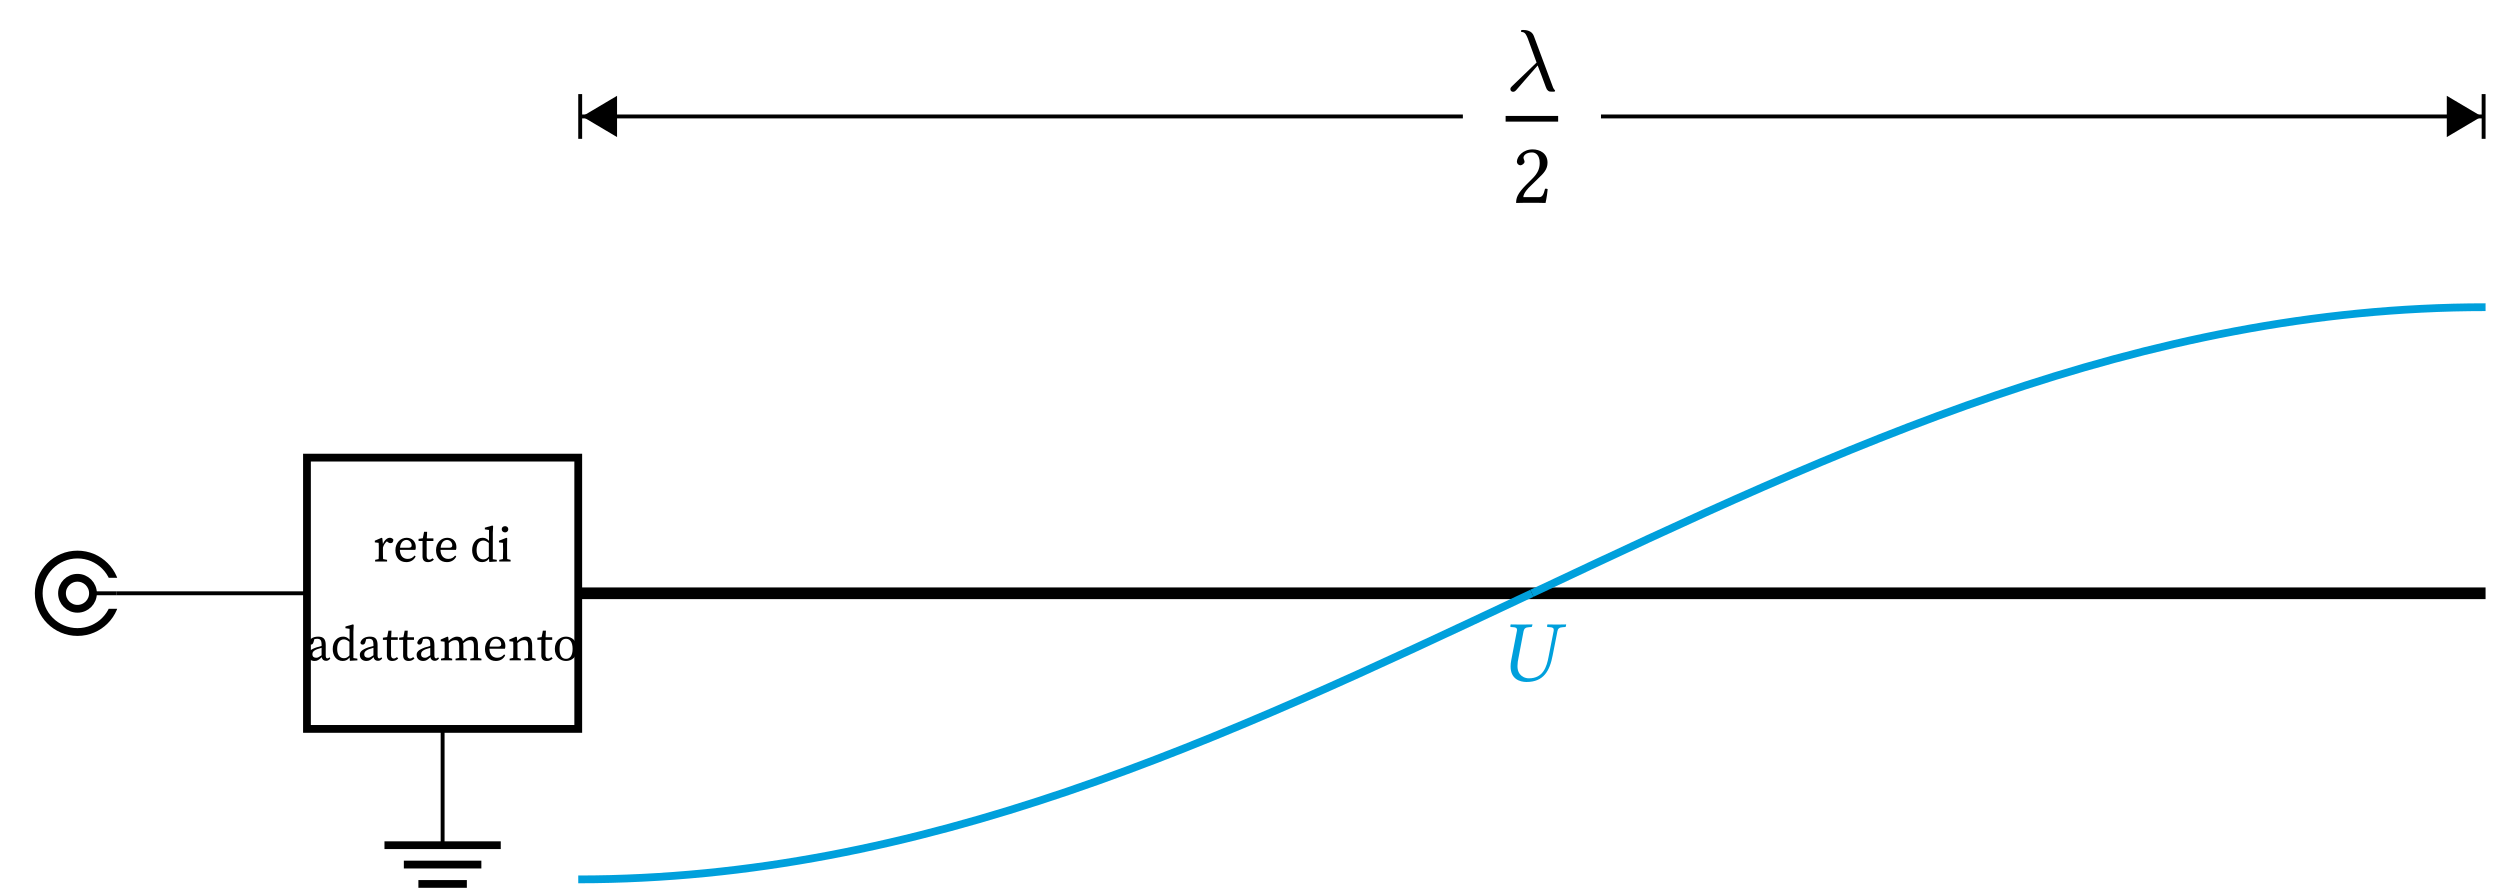
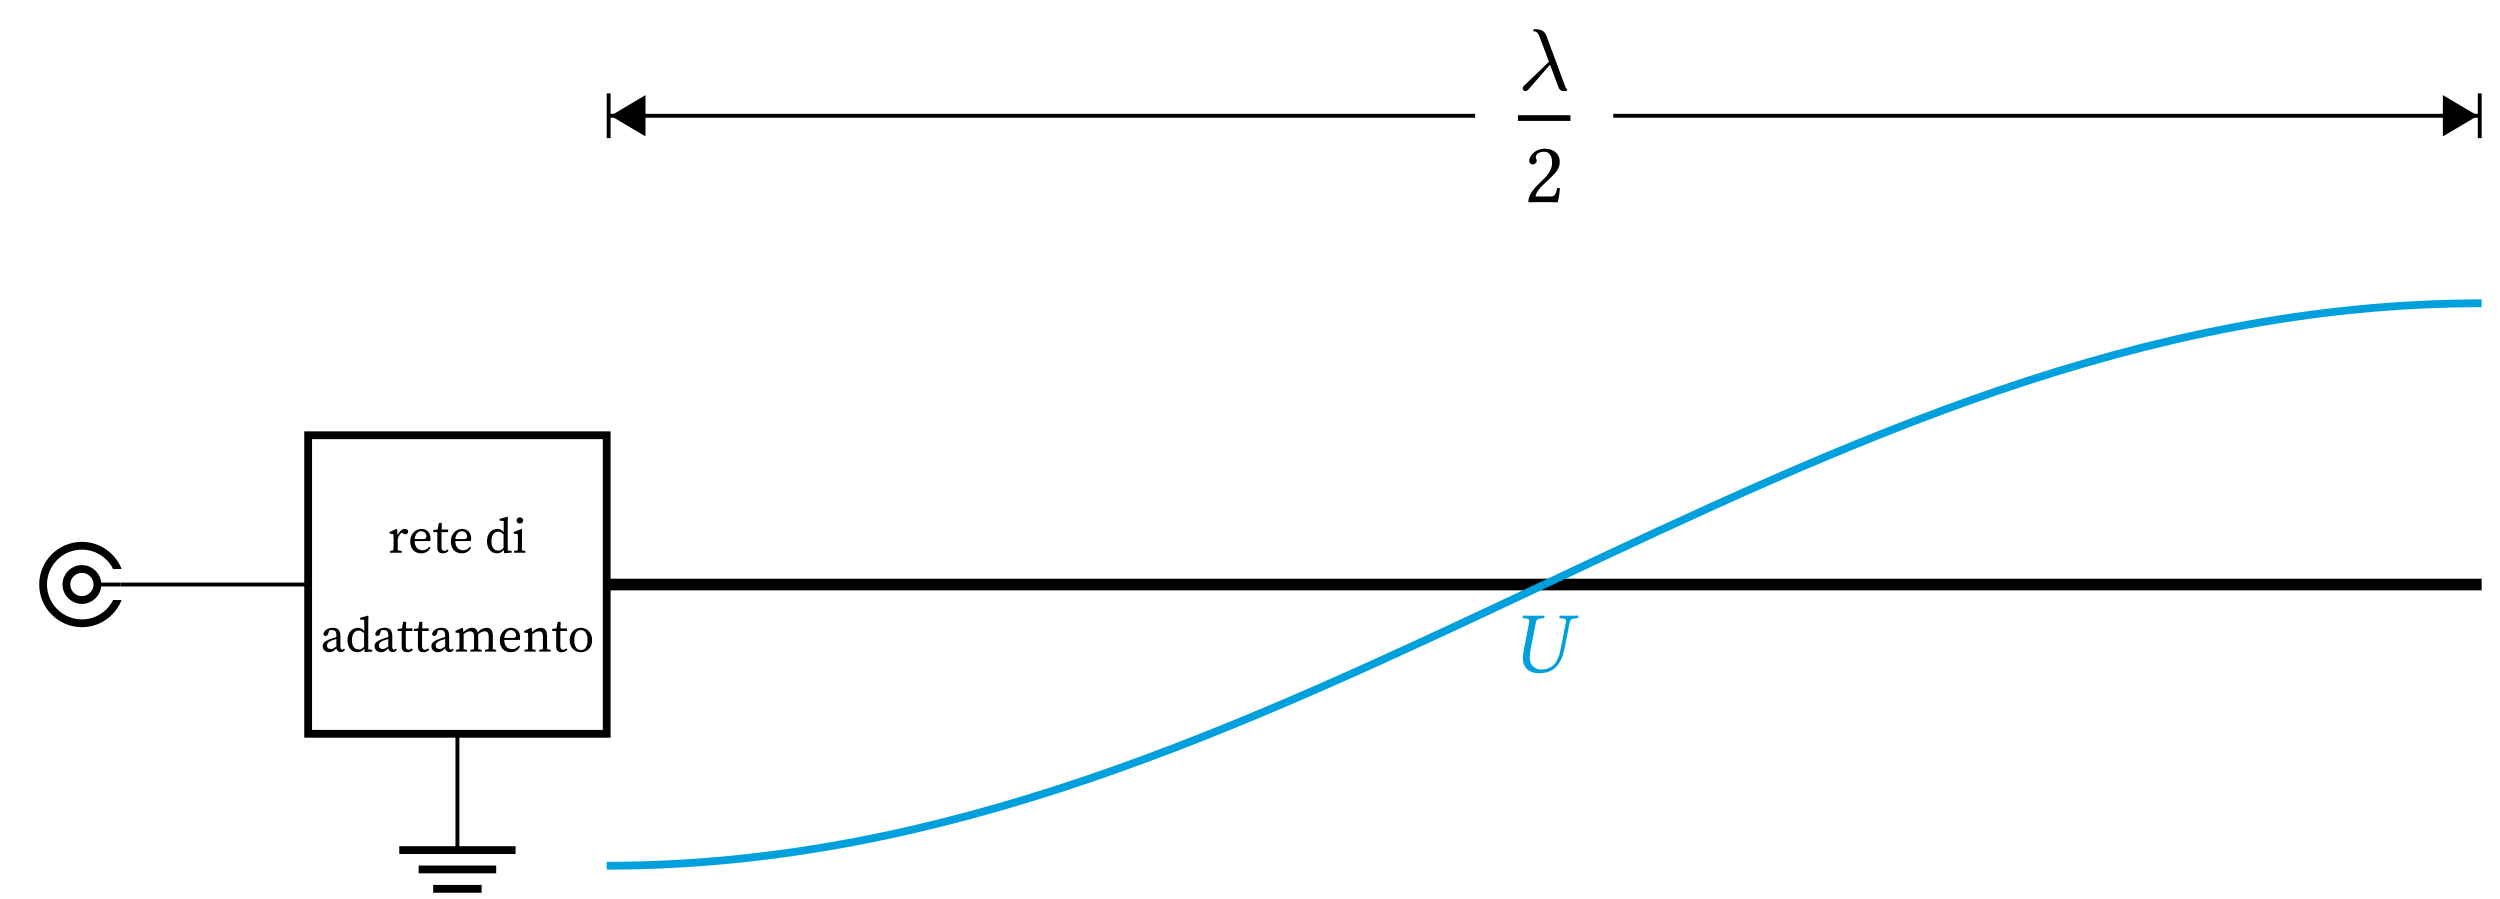
- <svg xmlns="http://www.w3.org/2000/svg" xmlns:xlink="http://www.w3.org/1999/xlink" width="255.117" height="90.838" viewBox="0 0 255.117 90.838">
+ <svg xmlns="http://www.w3.org/2000/svg" xmlns:xlink="http://www.w3.org/1999/xlink" width="254.165" height="91.379" viewBox="0 0 254.165 91.379">
  <defs>
    <g>
      <g id="glyph-0-0">
-         <path d="M 0.203 0 L 1.422 0 L 1.422 -0.172 L 1.016 -0.25 C 1 -0.5 1 -0.828 1 -1.047 L 1 -1.422 C 1.078 -1.703 1.219 -1.906 1.406 -2.062 L 1.469 -2 C 1.562 -1.922 1.656 -1.875 1.781 -1.875 C 1.969 -1.875 2.062 -2 2.062 -2.234 C 2 -2.344 1.859 -2.422 1.703 -2.422 C 1.438 -2.422 1.156 -2.188 1 -1.781 L 0.938 -2.375 L 0.859 -2.422 L 0.172 -2.125 L 0.172 -1.953 L 0.562 -1.906 C 0.578 -1.703 0.578 -1.562 0.578 -1.281 L 0.578 -1.047 C 0.578 -0.812 0.578 -0.484 0.562 -0.25 L 0.203 -0.172 Z M 0.203 0 " />
+         <path d="M 0.203 0 L 1.406 0 L 1.406 -0.172 L 1 -0.25 C 1 -0.5 1 -0.828 1 -1.047 L 1 -1.406 C 1.078 -1.688 1.203 -1.906 1.406 -2.047 L 1.469 -2 C 1.562 -1.922 1.656 -1.875 1.766 -1.875 C 1.969 -1.875 2.062 -2 2.062 -2.234 C 2 -2.344 1.859 -2.422 1.703 -2.422 C 1.438 -2.422 1.156 -2.172 0.984 -1.781 L 0.938 -2.375 L 0.859 -2.422 L 0.172 -2.109 L 0.172 -1.938 L 0.562 -1.891 C 0.562 -1.703 0.578 -1.547 0.578 -1.281 L 0.578 -1.047 C 0.578 -0.812 0.562 -0.484 0.562 -0.25 L 0.203 -0.172 Z M 0.203 0 " />
      </g>
      <g id="glyph-0-1">
-         <path d="M 1.344 -2.203 C 1.641 -2.203 1.875 -1.938 1.875 -1.656 C 1.875 -1.516 1.828 -1.406 1.578 -1.406 L 0.688 -1.406 C 0.734 -1.984 1.062 -2.203 1.344 -2.203 Z M 1.359 -2.422 C 0.75 -2.422 0.219 -1.922 0.219 -1.156 C 0.219 -0.391 0.656 0.062 1.328 0.062 C 1.781 0.062 2.109 -0.156 2.281 -0.516 L 2.172 -0.609 C 1.984 -0.391 1.797 -0.266 1.469 -0.266 C 1 -0.266 0.688 -0.578 0.672 -1.188 L 2.25 -1.188 C 2.281 -1.25 2.297 -1.359 2.297 -1.469 C 2.297 -2.078 1.891 -2.422 1.359 -2.422 Z M 1.359 -2.422 " />
+         <path d="M 1.328 -2.188 C 1.641 -2.188 1.875 -1.938 1.875 -1.656 C 1.875 -1.516 1.812 -1.391 1.578 -1.391 L 0.672 -1.391 C 0.734 -1.969 1.062 -2.188 1.328 -2.188 Z M 1.359 -2.422 C 0.75 -2.422 0.219 -1.906 0.219 -1.156 C 0.219 -0.391 0.656 0.062 1.328 0.062 C 1.781 0.062 2.094 -0.156 2.281 -0.516 L 2.156 -0.609 C 1.984 -0.391 1.781 -0.25 1.469 -0.25 C 1 -0.25 0.672 -0.578 0.672 -1.188 L 2.25 -1.188 C 2.266 -1.25 2.281 -1.359 2.281 -1.469 C 2.281 -2.062 1.875 -2.422 1.359 -2.422 Z M 1.359 -2.422 " />
      </g>
      <g id="glyph-0-2">
-         <path d="M 0.875 -0.562 L 0.875 -2.094 L 1.562 -2.094 L 1.562 -2.359 L 0.891 -2.359 L 0.922 -3.031 L 0.609 -3.031 L 0.484 -2.375 L 0.047 -2.312 L 0.047 -2.094 L 0.453 -2.094 L 0.453 -0.922 C 0.453 -0.734 0.453 -0.625 0.453 -0.5 C 0.453 -0.109 0.672 0.062 1.016 0.062 C 1.266 0.062 1.469 -0.031 1.609 -0.203 L 1.484 -0.328 C 1.359 -0.234 1.266 -0.188 1.156 -0.188 C 0.984 -0.188 0.875 -0.297 0.875 -0.562 Z M 0.875 -0.562 " />
+         <path d="M 0.875 -0.562 L 0.875 -2.094 L 1.547 -2.094 L 1.547 -2.359 L 0.891 -2.359 L 0.906 -3.031 L 0.609 -3.031 L 0.484 -2.359 L 0.047 -2.312 L 0.047 -2.094 L 0.453 -2.094 L 0.453 -0.922 C 0.453 -0.734 0.453 -0.625 0.453 -0.5 C 0.453 -0.109 0.672 0.062 1.016 0.062 C 1.266 0.062 1.469 -0.031 1.594 -0.203 L 1.484 -0.328 C 1.359 -0.234 1.266 -0.188 1.156 -0.188 C 0.984 -0.188 0.875 -0.297 0.875 -0.562 Z M 0.875 -0.562 " />
      </g>
      <g id="glyph-0-3">
-         <path d="M 0.672 -1.172 C 0.672 -1.844 0.984 -2.141 1.359 -2.141 C 1.516 -2.141 1.688 -2.078 1.922 -1.891 L 1.922 -0.5 C 1.734 -0.297 1.578 -0.219 1.359 -0.219 C 0.969 -0.219 0.672 -0.516 0.672 -1.172 Z M 2.734 0 L 2.734 -0.172 L 2.328 -0.234 L 2.328 -2.922 L 2.359 -3.625 L 2.281 -3.672 L 1.516 -3.453 L 1.516 -3.281 L 1.938 -3.219 L 1.938 -2.109 C 1.734 -2.344 1.516 -2.422 1.281 -2.422 C 0.672 -2.422 0.219 -1.922 0.219 -1.156 C 0.219 -0.438 0.625 0.062 1.234 0.062 C 1.547 0.062 1.766 -0.062 1.938 -0.297 L 1.969 0.047 Z M 2.734 0 " />
+         <path d="M 0.672 -1.156 C 0.672 -1.844 0.984 -2.141 1.359 -2.141 C 1.516 -2.141 1.688 -2.078 1.906 -1.875 L 1.906 -0.5 C 1.734 -0.297 1.578 -0.219 1.359 -0.219 C 0.953 -0.219 0.672 -0.516 0.672 -1.156 Z M 2.734 0 L 2.734 -0.172 L 2.328 -0.234 L 2.328 -2.922 L 2.344 -3.625 L 2.281 -3.656 L 1.5 -3.438 L 1.5 -3.266 L 1.922 -3.219 L 1.922 -2.094 C 1.719 -2.328 1.516 -2.422 1.281 -2.422 C 0.672 -2.422 0.219 -1.906 0.219 -1.156 C 0.219 -0.438 0.625 0.062 1.234 0.062 C 1.547 0.062 1.75 -0.062 1.922 -0.297 L 1.969 0.047 Z M 2.734 0 " />
      </g>
      <g id="glyph-0-4">
-         <path d="M 0.766 -2.969 C 0.938 -2.969 1.094 -3.109 1.094 -3.297 C 1.094 -3.484 0.938 -3.609 0.766 -3.609 C 0.578 -3.609 0.422 -3.484 0.422 -3.297 C 0.422 -3.109 0.578 -2.969 0.766 -2.969 Z M 1.328 -0.172 L 0.984 -0.25 C 0.969 -0.5 0.969 -0.828 0.969 -1.047 L 0.969 -1.703 L 0.984 -2.375 L 0.906 -2.422 L 0.141 -2.125 L 0.141 -1.953 L 0.547 -1.906 C 0.547 -1.703 0.562 -1.547 0.562 -1.281 L 0.562 -1.047 C 0.562 -0.828 0.547 -0.5 0.547 -0.25 L 0.172 -0.172 L 0.172 0 L 1.328 0 Z M 1.328 -0.172 " />
+         <path d="M 0.766 -2.969 C 0.938 -2.969 1.094 -3.094 1.094 -3.281 C 1.094 -3.469 0.938 -3.594 0.766 -3.594 C 0.562 -3.594 0.422 -3.469 0.422 -3.281 C 0.422 -3.094 0.562 -2.969 0.766 -2.969 Z M 1.328 -0.172 L 0.969 -0.25 C 0.969 -0.5 0.969 -0.828 0.969 -1.047 L 0.969 -1.688 L 0.984 -2.375 L 0.906 -2.422 L 0.141 -2.109 L 0.141 -1.938 L 0.547 -1.891 C 0.547 -1.703 0.562 -1.547 0.562 -1.266 L 0.562 -1.047 C 0.562 -0.828 0.547 -0.5 0.547 -0.25 L 0.172 -0.172 L 0.172 0 L 1.328 0 Z M 1.328 -0.172 " />
      </g>
      <g id="glyph-0-5">
-         <path d="M 2.062 0.047 C 2.234 0.047 2.375 -0.016 2.5 -0.203 L 2.406 -0.312 C 2.344 -0.25 2.297 -0.203 2.203 -0.203 C 2.094 -0.203 2.031 -0.281 2.031 -0.5 L 2.031 -1.562 C 2.031 -2.188 1.781 -2.422 1.25 -2.422 C 0.75 -2.422 0.375 -2.188 0.281 -1.812 C 0.297 -1.672 0.375 -1.609 0.516 -1.609 C 0.656 -1.609 0.734 -1.688 0.781 -1.844 L 0.875 -2.172 C 0.984 -2.188 1.062 -2.203 1.141 -2.203 C 1.469 -2.203 1.609 -2.078 1.609 -1.594 L 1.609 -1.469 C 1.406 -1.422 1.203 -1.359 1.047 -1.312 C 0.375 -1.062 0.219 -0.844 0.219 -0.562 C 0.219 -0.141 0.531 0.062 0.891 0.062 C 1.188 0.062 1.344 -0.062 1.625 -0.328 C 1.656 -0.094 1.828 0.047 2.062 0.047 Z M 0.672 -0.625 C 0.672 -0.781 0.719 -0.969 1.156 -1.141 C 1.25 -1.172 1.438 -1.234 1.609 -1.281 L 1.609 -0.516 C 1.328 -0.328 1.234 -0.266 1.062 -0.266 C 0.828 -0.266 0.672 -0.375 0.672 -0.625 Z M 0.672 -0.625 " />
+         <path d="M 2.062 0.047 C 2.234 0.047 2.375 -0.016 2.484 -0.203 L 2.391 -0.312 C 2.344 -0.25 2.281 -0.203 2.203 -0.203 C 2.094 -0.203 2.016 -0.281 2.016 -0.5 L 2.016 -1.562 C 2.016 -2.172 1.766 -2.422 1.25 -2.422 C 0.75 -2.422 0.375 -2.172 0.281 -1.797 C 0.297 -1.672 0.375 -1.594 0.516 -1.594 C 0.656 -1.594 0.734 -1.688 0.781 -1.844 L 0.875 -2.156 C 0.969 -2.188 1.062 -2.188 1.141 -2.188 C 1.469 -2.188 1.609 -2.078 1.609 -1.594 L 1.609 -1.469 C 1.406 -1.422 1.203 -1.359 1.047 -1.297 C 0.375 -1.062 0.219 -0.844 0.219 -0.562 C 0.219 -0.141 0.531 0.062 0.891 0.062 C 1.172 0.062 1.344 -0.062 1.609 -0.328 C 1.656 -0.094 1.828 0.047 2.062 0.047 Z M 0.656 -0.625 C 0.656 -0.781 0.719 -0.969 1.156 -1.141 C 1.25 -1.172 1.438 -1.234 1.609 -1.281 L 1.609 -0.516 C 1.328 -0.328 1.234 -0.266 1.062 -0.266 C 0.828 -0.266 0.656 -0.359 0.656 -0.625 Z M 0.656 -0.625 " />
      </g>
      <g id="glyph-0-6">
-         <path d="M 3.344 -2.422 C 3.016 -2.422 2.688 -2.266 2.438 -1.953 C 2.359 -2.281 2.156 -2.422 1.844 -2.422 C 1.547 -2.422 1.219 -2.234 0.984 -1.984 L 0.938 -2.375 L 0.859 -2.422 L 0.172 -2.125 L 0.172 -1.953 L 0.562 -1.906 C 0.578 -1.703 0.578 -1.562 0.578 -1.281 L 0.578 -1.047 C 0.578 -0.812 0.578 -0.5 0.562 -0.25 L 0.203 -0.172 L 0.203 0 L 1.344 0 L 1.344 -0.172 L 1.016 -0.25 C 1 -0.5 1 -0.828 1 -1.047 L 1 -1.766 C 1.234 -1.984 1.438 -2.062 1.656 -2.062 C 1.953 -2.062 2.062 -1.922 2.062 -1.469 L 2.062 -1.047 C 2.062 -0.812 2.062 -0.484 2.062 -0.25 L 1.688 -0.172 L 1.688 0 L 2.844 0 L 2.844 -0.172 L 2.5 -0.25 C 2.484 -0.5 2.484 -0.812 2.484 -1.047 L 2.484 -1.5 C 2.484 -1.594 2.484 -1.672 2.469 -1.75 C 2.734 -1.984 2.938 -2.062 3.141 -2.062 C 3.422 -2.062 3.562 -1.938 3.562 -1.469 L 3.562 -1.047 C 3.562 -0.812 3.547 -0.484 3.547 -0.25 L 3.188 -0.172 L 3.188 0 L 4.328 0 L 4.328 -0.172 L 3.984 -0.25 C 3.984 -0.5 3.969 -0.812 3.969 -1.047 L 3.969 -1.562 C 3.969 -2.172 3.734 -2.422 3.344 -2.422 Z M 3.344 -2.422 " />
+         <path d="M 3.328 -2.422 C 3.016 -2.422 2.688 -2.266 2.422 -1.953 C 2.344 -2.281 2.156 -2.422 1.844 -2.422 C 1.547 -2.422 1.219 -2.234 0.969 -1.969 L 0.938 -2.375 L 0.859 -2.422 L 0.172 -2.109 L 0.172 -1.938 L 0.562 -1.891 C 0.562 -1.703 0.578 -1.547 0.578 -1.281 L 0.578 -1.047 C 0.578 -0.812 0.562 -0.5 0.562 -0.25 L 0.203 -0.172 L 0.203 0 L 1.344 0 L 1.344 -0.172 L 1 -0.25 C 1 -0.5 1 -0.828 1 -1.047 L 1 -1.766 C 1.234 -1.969 1.422 -2.062 1.656 -2.062 C 1.953 -2.062 2.062 -1.906 2.062 -1.469 L 2.062 -1.047 C 2.062 -0.812 2.062 -0.484 2.047 -0.25 L 1.688 -0.172 L 1.688 0 L 2.828 0 L 2.828 -0.172 L 2.484 -0.25 C 2.484 -0.5 2.484 -0.812 2.484 -1.047 L 2.484 -1.5 C 2.484 -1.594 2.469 -1.672 2.469 -1.75 C 2.719 -1.969 2.922 -2.062 3.125 -2.062 C 3.422 -2.062 3.547 -1.938 3.547 -1.469 L 3.547 -1.047 C 3.547 -0.812 3.547 -0.484 3.531 -0.25 L 3.172 -0.172 L 3.172 0 L 4.312 0 L 4.312 -0.172 L 3.969 -0.25 C 3.969 -0.5 3.969 -0.812 3.969 -1.047 L 3.969 -1.547 C 3.969 -2.172 3.734 -2.422 3.328 -2.422 Z M 3.328 -2.422 " />
      </g>
      <g id="glyph-0-7">
-         <path d="M 1.875 -2.422 C 1.562 -2.422 1.219 -2.234 0.984 -1.969 L 0.938 -2.375 L 0.859 -2.422 L 0.172 -2.125 L 0.172 -1.953 L 0.562 -1.906 C 0.578 -1.703 0.578 -1.562 0.578 -1.281 L 0.578 -1.047 C 0.578 -0.812 0.578 -0.5 0.562 -0.25 L 0.203 -0.172 L 0.203 0 L 1.344 0 L 1.344 -0.172 L 1.016 -0.25 C 1 -0.5 1 -0.828 1 -1.047 L 1 -1.766 C 1.25 -1.984 1.453 -2.062 1.672 -2.062 C 1.969 -2.062 2.094 -1.922 2.094 -1.469 L 2.094 -1.047 C 2.094 -0.812 2.078 -0.484 2.078 -0.25 L 1.703 -0.172 L 1.703 0 L 2.859 0 L 2.859 -0.172 L 2.516 -0.25 C 2.516 -0.5 2.5 -0.812 2.5 -1.047 L 2.5 -1.5 C 2.5 -2.156 2.297 -2.422 1.875 -2.422 Z M 1.875 -2.422 " />
+         <path d="M 1.859 -2.422 C 1.562 -2.422 1.219 -2.234 0.969 -1.969 L 0.938 -2.375 L 0.859 -2.422 L 0.172 -2.109 L 0.172 -1.938 L 0.562 -1.891 C 0.562 -1.703 0.578 -1.547 0.578 -1.281 L 0.578 -1.047 C 0.578 -0.812 0.562 -0.5 0.562 -0.25 L 0.203 -0.172 L 0.203 0 L 1.344 0 L 1.344 -0.172 L 1 -0.25 C 1 -0.5 1 -0.828 1 -1.047 L 1 -1.766 C 1.25 -1.969 1.438 -2.062 1.672 -2.062 C 1.969 -2.062 2.078 -1.922 2.078 -1.469 L 2.078 -1.047 C 2.078 -0.812 2.078 -0.484 2.078 -0.25 L 1.703 -0.172 L 1.703 0 L 2.859 0 L 2.859 -0.172 L 2.5 -0.25 C 2.5 -0.5 2.5 -0.812 2.5 -1.047 L 2.5 -1.5 C 2.5 -2.156 2.281 -2.422 1.859 -2.422 Z M 1.859 -2.422 " />
      </g>
      <g id="glyph-0-8">
-         <path d="M 1.359 0.062 C 1.938 0.062 2.5 -0.344 2.5 -1.172 C 2.5 -2 1.938 -2.422 1.359 -2.422 C 0.781 -2.422 0.219 -2 0.219 -1.172 C 0.219 -0.344 0.781 0.062 1.359 0.062 Z M 1.359 -0.156 C 0.922 -0.156 0.703 -0.5 0.703 -1.172 C 0.703 -1.844 0.922 -2.203 1.359 -2.203 C 1.781 -2.203 2.031 -1.844 2.031 -1.172 C 2.031 -0.5 1.781 -0.156 1.359 -0.156 Z M 1.359 -0.156 " />
+         <path d="M 1.359 0.062 C 1.938 0.062 2.5 -0.344 2.5 -1.156 C 2.5 -1.984 1.922 -2.422 1.359 -2.422 C 0.781 -2.422 0.219 -1.984 0.219 -1.156 C 0.219 -0.344 0.781 0.062 1.359 0.062 Z M 1.359 -0.156 C 0.922 -0.156 0.688 -0.5 0.688 -1.156 C 0.688 -1.828 0.922 -2.188 1.359 -2.188 C 1.781 -2.188 2.031 -1.828 2.031 -1.156 C 2.031 -0.5 1.781 -0.156 1.359 -0.156 Z M 1.359 -0.156 " />
      </g>
      <g id="glyph-1-0">
-         <path d="M 1.828 0.094 C 3.578 0.094 4.203 -1.047 4.5 -2.641 L 4.984 -5.094 C 5.031 -5.344 5.172 -5.484 5.547 -5.5 L 5.766 -5.516 C 5.812 -5.516 5.844 -5.547 5.844 -5.594 L 5.875 -5.766 L 5.859 -5.781 C 5.453 -5.781 5.109 -5.766 4.922 -5.766 C 4.719 -5.766 4.375 -5.781 3.984 -5.781 L 3.953 -5.766 L 3.922 -5.594 C 3.922 -5.547 3.953 -5.516 3.984 -5.516 L 4.203 -5.5 C 4.5 -5.484 4.609 -5.406 4.609 -5.219 C 4.609 -5.188 4.609 -5.141 4.594 -5.094 L 4.078 -2.469 C 3.891 -1.469 3.531 -0.281 2.078 -0.281 C 1.656 -0.281 1.344 -0.469 1.141 -0.719 C 0.953 -0.969 0.906 -1.25 0.906 -1.531 C 0.906 -1.812 0.953 -2.125 1.016 -2.406 L 1.531 -5.109 C 1.594 -5.359 1.734 -5.484 2.094 -5.5 L 2.312 -5.516 C 2.359 -5.516 2.391 -5.547 2.391 -5.594 L 2.438 -5.766 L 2.406 -5.781 C 2.016 -5.781 1.656 -5.766 1.312 -5.766 C 0.969 -5.766 0.641 -5.781 0.234 -5.781 L 0.203 -5.766 L 0.172 -5.594 C 0.172 -5.547 0.203 -5.516 0.234 -5.516 L 0.453 -5.5 C 0.734 -5.484 0.859 -5.422 0.859 -5.234 C 0.859 -5.188 0.859 -5.156 0.844 -5.109 L 0.266 -2.109 C 0.219 -1.875 0.203 -1.672 0.203 -1.484 C 0.203 -0.203 1.156 0.094 1.828 0.094 Z M 1.828 0.094 " />
+         <path d="M 1.812 0.094 C 3.578 0.094 4.188 -1.047 4.484 -2.625 L 4.969 -5.078 C 5.016 -5.328 5.156 -5.453 5.516 -5.484 L 5.75 -5.5 C 5.797 -5.5 5.812 -5.531 5.828 -5.578 L 5.859 -5.75 L 5.844 -5.766 C 5.438 -5.75 5.094 -5.75 4.906 -5.75 C 4.703 -5.75 4.359 -5.75 3.969 -5.766 L 3.953 -5.75 L 3.906 -5.578 C 3.906 -5.531 3.938 -5.5 3.969 -5.5 L 4.188 -5.484 C 4.484 -5.469 4.594 -5.391 4.594 -5.203 C 4.594 -5.172 4.594 -5.125 4.578 -5.078 L 4.062 -2.469 C 3.875 -1.469 3.516 -0.281 2.062 -0.281 C 1.656 -0.281 1.344 -0.469 1.141 -0.719 C 0.953 -0.969 0.906 -1.234 0.906 -1.516 C 0.906 -1.812 0.953 -2.109 1 -2.391 L 1.531 -5.094 C 1.578 -5.344 1.734 -5.453 2.078 -5.484 L 2.312 -5.5 C 2.344 -5.5 2.375 -5.531 2.391 -5.578 L 2.422 -5.75 L 2.406 -5.766 C 2 -5.75 1.641 -5.75 1.312 -5.75 C 0.969 -5.75 0.625 -5.75 0.234 -5.766 L 0.203 -5.75 L 0.172 -5.578 C 0.172 -5.531 0.203 -5.5 0.234 -5.5 L 0.453 -5.484 C 0.734 -5.469 0.859 -5.391 0.859 -5.203 C 0.859 -5.172 0.859 -5.141 0.844 -5.094 L 0.266 -2.109 C 0.219 -1.875 0.203 -1.672 0.203 -1.484 C 0.203 -0.203 1.156 0.094 1.812 0.094 Z M 1.812 0.094 " />
      </g>
      <g id="glyph-1-1">
-         <path d="M 0.547 -4.188 C 0.547 -4 0.719 -3.828 0.906 -3.828 C 1.047 -3.828 1.328 -4 1.328 -4.188 C 1.328 -4.266 1.312 -4.312 1.281 -4.375 C 1.266 -4.438 1.219 -4.516 1.219 -4.594 C 1.219 -4.812 1.453 -5.141 2.094 -5.141 C 2.422 -5.141 2.875 -4.922 2.875 -4.062 C 2.875 -3.484 2.672 -3.016 2.141 -2.484 L 1.484 -1.828 C 0.609 -0.938 0.469 -0.516 0.469 0.016 C 0.469 0.016 0.922 0 1.203 0 L 2.766 0 C 3.062 0 3.469 0.016 3.469 0.016 C 3.578 -0.453 3.672 -1.125 3.688 -1.391 C 3.625 -1.438 3.516 -1.453 3.422 -1.438 C 3.266 -0.797 3.125 -0.578 2.797 -0.578 L 1.203 -0.578 C 1.203 -1.016 1.828 -1.625 1.875 -1.656 L 2.766 -2.531 C 3.281 -3.016 3.672 -3.422 3.672 -4.094 C 3.672 -5.062 2.875 -5.453 2.156 -5.453 C 1.156 -5.453 0.547 -4.719 0.547 -4.188 Z M 0.547 -4.188 " />
+         <path d="M 0.547 -4.172 C 0.547 -3.984 0.719 -3.828 0.906 -3.828 C 1.047 -3.828 1.312 -3.984 1.312 -4.172 C 1.312 -4.25 1.297 -4.297 1.281 -4.359 C 1.266 -4.422 1.219 -4.5 1.219 -4.578 C 1.219 -4.797 1.438 -5.125 2.094 -5.125 C 2.406 -5.125 2.875 -4.906 2.875 -4.047 C 2.875 -3.469 2.656 -3.016 2.141 -2.469 L 1.484 -1.828 C 0.609 -0.938 0.469 -0.5 0.469 0.016 C 0.469 0.016 0.922 0 1.203 0 L 2.766 0 C 3.047 0 3.453 0.016 3.453 0.016 C 3.578 -0.453 3.656 -1.125 3.672 -1.391 C 3.609 -1.438 3.5 -1.453 3.406 -1.438 C 3.266 -0.797 3.109 -0.578 2.781 -0.578 L 1.203 -0.578 C 1.203 -1 1.812 -1.609 1.859 -1.656 L 2.766 -2.516 C 3.266 -3.016 3.656 -3.406 3.656 -4.078 C 3.656 -5.047 2.875 -5.438 2.141 -5.438 C 1.156 -5.438 0.547 -4.703 0.547 -4.172 Z M 0.547 -4.172 " />
      </g>
      <g id="glyph-2-0">
-         <path d="M 3.266 -2.578 C 3.797 -1.25 4.125 -0.25 4.203 -0.141 C 4.391 0.094 4.453 0.094 4.734 0.094 L 4.938 0.094 C 5 0.094 5.047 0.062 5.047 0 C 5.047 -0.047 5.016 -0.062 4.984 -0.094 C 4.875 -0.219 4.828 -0.328 4.781 -0.484 L 2.875 -5.594 C 2.672 -6.141 2.078 -6.203 1.766 -6.203 C 1.688 -6.203 1.562 -6.203 1.562 -6.094 C 1.562 -6 1.641 -5.984 1.734 -5.984 C 2 -5.938 2.109 -5.688 2.25 -5.359 L 3.156 -2.875 L 0.641 -0.453 C 0.547 -0.359 0.484 -0.297 0.484 -0.156 C 0.484 0.031 0.641 0.109 0.766 0.109 C 0.922 0.109 1.031 -0.016 1.062 -0.047 Z M 3.266 -2.578 " />
+         <path d="M 3.266 -2.578 C 3.781 -1.25 4.109 -0.25 4.188 -0.141 C 4.375 0.094 4.438 0.094 4.719 0.094 L 4.922 0.094 C 4.984 0.094 5.016 0.062 5.016 0 C 5.016 -0.047 5 -0.062 4.969 -0.094 C 4.859 -0.219 4.812 -0.328 4.766 -0.484 L 2.875 -5.578 C 2.656 -6.125 2.078 -6.188 1.75 -6.188 C 1.672 -6.188 1.562 -6.188 1.562 -6.062 C 1.562 -5.969 1.625 -5.969 1.734 -5.953 C 2 -5.906 2.109 -5.672 2.234 -5.328 L 3.156 -2.875 L 0.641 -0.453 C 0.547 -0.359 0.484 -0.297 0.484 -0.156 C 0.484 0.031 0.641 0.109 0.766 0.109 C 0.922 0.109 1.031 -0.016 1.062 -0.047 Z M 3.266 -2.578 " />
      </g>
    </g>
    <clipPath id="clip-0">
-       <path clip-rule="nonzero" d="M 38 85 L 52 85 L 52 90.602 L 38 90.602 Z M 38 85 " />
+       <path clip-rule="nonzero" d="M 40 86 L 53 86 L 53 90.762 L 40 90.762 Z M 40 86 " />
    </clipPath>
    <clipPath id="clip-1">
-       <path clip-rule="nonzero" d="M 58 59 L 254.238 59 L 254.238 62 L 58 62 Z M 58 59 " />
+       <path clip-rule="nonzero" d="M 61 58 L 252.891 58 L 252.891 61 L 61 61 Z M 61 58 " />
    </clipPath>
    <clipPath id="clip-2">
-       <path clip-rule="nonzero" d="M 0 52.633 L 15.816 52.633 L 15.816 58.961 L 0 58.961 Z M 0 58.961 L 6.328 58.961 L 6.328 62.125 L 0 62.125 Z M 0 62.125 L 15.816 62.125 L 15.816 68.453 L 0 68.453 Z M 0 62.125 " />
+       <path clip-rule="nonzero" d="M 0.441 51.543 L 16.207 51.543 L 16.207 57.848 L 0.441 57.848 Z M 0.441 57.848 L 6.75 57.848 L 6.75 61 L 0.441 61 Z M 0.441 61 L 16.207 61 L 16.207 67.305 L 0.441 67.305 Z M 0.441 61 " />
    </clipPath>
    <clipPath id="clip-3">
-       <path clip-rule="nonzero" d="M 145 20 L 254.238 20 L 254.238 72 L 145 72 Z M 145 20 " />
+       <path clip-rule="nonzero" d="M 0.441 46 L 22 46 L 22 73 L 0.441 73 Z M 0.441 46 " />
    </clipPath>
    <clipPath id="clip-4">
-       <path clip-rule="nonzero" d="M 47 49 L 168 49 L 168 90.602 L 47 90.602 Z M 47 49 " />
+       <path clip-rule="nonzero" d="M 145 19 L 252.891 19 L 252.891 71 L 145 71 Z M 145 19 " />
    </clipPath>
    <clipPath id="clip-5">
-       <path clip-rule="nonzero" d="M 244 4 L 254.238 4 L 254.238 20 L 244 20 Z M 244 4 " />
+       <path clip-rule="nonzero" d="M 50 48 L 169 48 L 169 90.762 L 50 90.762 Z M 50 48 " />
+     </clipPath>
+     <clipPath id="clip-6">
+       <path clip-rule="nonzero" d="M 163 11 L 252.891 11 L 252.891 12 L 163 12 Z M 163 11 " />
+     </clipPath>
+     <clipPath id="clip-7">
+       <path clip-rule="nonzero" d="M 242 4 L 252.891 4 L 252.891 20 L 242 20 Z M 242 4 " />
+     </clipPath>
+     <clipPath id="clip-8">
+       <path clip-rule="nonzero" d="M 251 9 L 252.891 9 L 252.891 15 L 251 15 Z M 251 9 " />
    </clipPath>
  </defs>
-   <path fill="none" stroke-width="0.399" stroke-linecap="butt" stroke-linejoin="miter" stroke="rgb(0%, 0%, 0%)" stroke-opacity="1" stroke-miterlimit="10" d="M 0 0.002 L 0 -11.906 " transform="matrix(0.996551, 0, 0, -0.996551, 45.16767, 74.38474)" />
+   <path fill="none" stroke-width="0.399" stroke-linecap="butt" stroke-linejoin="miter" stroke="rgb(0%, 0%, 0%)" stroke-opacity="1" stroke-miterlimit="10" d="M -0 -0.002 L -0 -11.906 " transform="matrix(0.99325, 0, 0, -0.99325, 46.5041, 74.60003)" />
  <g clip-path="url(#clip-0)">
-     <path fill="none" stroke-width="0.797" stroke-linecap="butt" stroke-linejoin="miter" stroke="rgb(0%, 0%, 0%)" stroke-opacity="1" stroke-miterlimit="10" d="M -5.954 -11.906 L 5.954 -11.906 M -3.97 -13.89 L 3.967 -13.89 M -2.481 -15.873 L 2.482 -15.873 " transform="matrix(0.996551, 0, 0, -0.996551, 45.16767, 74.38474)" />
+     <path fill="none" stroke-width="0.797" stroke-linecap="butt" stroke-linejoin="miter" stroke="rgb(0%, 0%, 0%)" stroke-opacity="1" stroke-miterlimit="10" d="M -5.954 -11.906 L 5.954 -11.906 M -3.968 -13.888 L 3.968 -13.888 M -2.482 -15.874 L 2.481 -15.874 " transform="matrix(0.99325, 0, 0, -0.99325, 46.5041, 74.60003)" />
  </g>
-   <path fill="none" stroke-width="0.797" stroke-linecap="butt" stroke-linejoin="miter" stroke="rgb(0%, 0%, 0%)" stroke-opacity="1" stroke-miterlimit="10" d="M -13.891 27.781 L 13.888 27.781 L 13.888 0.002 L -13.891 0.002 Z M -13.891 27.781 " transform="matrix(0.996551, 0, 0, -0.996551, 45.16767, 74.38474)" />
+   <path fill="none" stroke-width="0.797" stroke-linecap="butt" stroke-linejoin="miter" stroke="rgb(0%, 0%, 0%)" stroke-opacity="1" stroke-miterlimit="10" d="M -15.279 30.556 L 15.279 30.556 L 15.279 -0.002 L -15.279 -0.002 Z M -15.279 30.556 " transform="matrix(0.99325, 0, 0, -0.99325, 46.5041, 74.60003)" />
  <g clip-path="url(#clip-1)">
-     <path fill="none" stroke-width="1.196" stroke-linecap="butt" stroke-linejoin="miter" stroke="rgb(0%, 0%, 0%)" stroke-opacity="1" stroke-miterlimit="10" d="M 13.888 13.89 L 62.717 13.89 M 62.717 13.89 L 160.37 13.89 M 160.37 13.89 L 209.198 13.89 " transform="matrix(0.996551, 0, 0, -0.996551, 45.16767, 74.38474)" />
+     <path fill="none" stroke-width="1.196" stroke-linecap="butt" stroke-linejoin="miter" stroke="rgb(0%, 0%, 0%)" stroke-opacity="1" stroke-miterlimit="10" d="M 15.279 15.277 L 63.259 15.277 M 63.259 15.277 L 159.215 15.277 M 159.215 15.277 L 207.195 15.277 " transform="matrix(0.99325, 0, 0, -0.99325, 46.5041, 74.60003)" />
  </g>
  <g fill="rgb(0%, 0%, 0%)" fill-opacity="1">
-     <use xlink:href="#glyph-0-0" x="38.078" y="57.301" />
+     <use xlink:href="#glyph-0-0" x="39.438" y="56.193" />
  </g>
  <g fill="rgb(0%, 0%, 0%)" fill-opacity="1">
-     <use xlink:href="#glyph-0-1" x="40.133" y="57.301" />
-     <use xlink:href="#glyph-0-2" x="42.665" y="57.301" />
-     <use xlink:href="#glyph-0-1" x="44.278" y="57.301" />
+     <use xlink:href="#glyph-0-1" x="41.486" y="56.193" />
+     <use xlink:href="#glyph-0-2" x="44.01" y="56.193" />
+     <use xlink:href="#glyph-0-1" x="45.618" y="56.193" />
  </g>
  <g fill="rgb(0%, 0%, 0%)" fill-opacity="1">
-     <use xlink:href="#glyph-0-3" x="47.962" y="57.301" />
-     <use xlink:href="#glyph-0-4" x="50.776" y="57.301" />
+     <use xlink:href="#glyph-0-3" x="49.289" y="56.193" />
+     <use xlink:href="#glyph-0-4" x="52.094" y="56.193" />
  </g>
  <g fill="rgb(0%, 0%, 0%)" fill-opacity="1">
-     <use xlink:href="#glyph-0-5" x="31.208" y="67.388" />
-     <use xlink:href="#glyph-0-3" x="33.735" y="67.388" />
+     <use xlink:href="#glyph-0-5" x="32.591" y="66.247" />
+     <use xlink:href="#glyph-0-3" x="35.109" y="66.247" />
  </g>
  <g fill="rgb(0%, 0%, 0%)" fill-opacity="1">
-     <use xlink:href="#glyph-0-5" x="36.5" y="67.388" />
-     <use xlink:href="#glyph-0-2" x="39.027" y="67.388" />
+     <use xlink:href="#glyph-0-5" x="37.865" y="66.247" />
+     <use xlink:href="#glyph-0-2" x="40.383" y="66.247" />
  </g>
  <g fill="rgb(0%, 0%, 0%)" fill-opacity="1">
-     <use xlink:href="#glyph-0-2" x="40.685" y="67.388" />
-     <use xlink:href="#glyph-0-5" x="42.298" y="67.388" />
+     <use xlink:href="#glyph-0-2" x="42.036" y="66.247" />
+     <use xlink:href="#glyph-0-5" x="43.644" y="66.247" />
  </g>
  <g fill="rgb(0%, 0%, 0%)" fill-opacity="1">
-     <use xlink:href="#glyph-0-6" x="44.8" y="67.388" />
-     <use xlink:href="#glyph-0-1" x="49.272" y="67.388" />
-     <use xlink:href="#glyph-0-7" x="51.804" y="67.388" />
+     <use xlink:href="#glyph-0-6" x="46.137" y="66.247" />
+     <use xlink:href="#glyph-0-1" x="50.595" y="66.247" />
+     <use xlink:href="#glyph-0-7" x="53.119" y="66.247" />
  </g>
  <g fill="rgb(0%, 0%, 0%)" fill-opacity="1">
-     <use xlink:href="#glyph-0-2" x="54.788" y="67.388" />
-     <use xlink:href="#glyph-0-8" x="56.401" y="67.388" />
+     <use xlink:href="#glyph-0-2" x="56.092" y="66.247" />
+     <use xlink:href="#glyph-0-8" x="57.7" y="66.247" />
  </g>
-   <path fill="none" stroke-width="0.399" stroke-linecap="butt" stroke-linejoin="miter" stroke="rgb(0%, 0%, 0%)" stroke-opacity="1" stroke-miterlimit="10" d="M -13.891 13.89 L -33.42 13.89 " transform="matrix(0.996551, 0, 0, -0.996551, 45.16767, 74.38474)" />
+   <path fill="none" stroke-width="0.399" stroke-linecap="butt" stroke-linejoin="miter" stroke="rgb(0%, 0%, 0%)" stroke-opacity="1" stroke-miterlimit="10" d="M -15.279 15.277 L -34.471 15.277 " transform="matrix(0.99325, 0, 0, -0.99325, 46.5041, 74.60003)" />
  <g clip-path="url(#clip-2)">
-     <path fill="none" stroke-width="0.797" stroke-linecap="butt" stroke-linejoin="miter" stroke="rgb(0%, 0%, 0%)" stroke-opacity="1" stroke-miterlimit="10" d="M -33.42 13.89 C -33.42 16.081 -35.195 17.856 -37.39 17.856 C -39.582 17.856 -41.357 16.081 -41.357 13.89 C -41.357 11.699 -39.582 9.923 -37.39 9.923 C -35.195 9.923 -33.42 11.699 -33.42 13.89 Z M -33.42 13.89 " transform="matrix(0.996551, 0, 0, -0.996551, 45.16767, 74.38474)" />
+     <path fill="none" stroke-width="0.797" stroke-linecap="butt" stroke-linejoin="miter" stroke="rgb(0%, 0%, 0%)" stroke-opacity="1" stroke-miterlimit="10" d="M -34.471 15.277 C -34.471 17.472 -36.249 19.246 -38.439 19.246 C -40.63 19.246 -42.408 17.472 -42.408 15.277 C -42.408 13.087 -40.63 11.309 -38.439 11.309 C -36.249 11.309 -34.471 13.087 -34.471 15.277 Z M -34.471 15.277 " transform="matrix(0.99325, 0, 0, -0.99325, 46.5041, 74.60003)" />
  </g>
-   <path fill="none" stroke-width="0.797" stroke-linecap="butt" stroke-linejoin="miter" stroke="rgb(0%, 0%, 0%)" stroke-opacity="1" stroke-miterlimit="10" d="M -35.803 13.89 C -35.803 14.768 -36.512 15.477 -37.39 15.477 C -38.264 15.477 -38.974 14.768 -38.974 13.89 C -38.974 13.012 -38.264 12.302 -37.39 12.302 C -36.512 12.302 -35.803 13.012 -35.803 13.89 Z M -35.803 13.89 " transform="matrix(0.996551, 0, 0, -0.996551, 45.16767, 74.38474)" />
-   <path fill="none" stroke-width="0.399" stroke-linecap="butt" stroke-linejoin="miter" stroke="rgb(0%, 0%, 0%)" stroke-opacity="1" stroke-miterlimit="10" d="M -35.803 13.89 L -33.42 13.89 " transform="matrix(0.996551, 0, 0, -0.996551, 45.16767, 74.38474)" />
  <g clip-path="url(#clip-3)">
-     <path fill="none" stroke-width="0.797" stroke-linecap="butt" stroke-linejoin="miter" stroke="rgb(0%, 62.746%, 86.275%)" stroke-opacity="1" stroke-miterlimit="10" d="M 111.545 13.89 C 143.378 28.891 173.846 43.186 209.198 43.186 " transform="matrix(0.996551, 0, 0, -0.996551, 45.16767, 74.38474)" />
+     <path fill="none" stroke-width="0.797" stroke-linecap="butt" stroke-linejoin="miter" stroke="rgb(0%, 0%, 0%)" stroke-opacity="1" stroke-miterlimit="10" d="M -36.85 15.277 C -36.85 16.154 -37.562 16.866 -38.439 16.866 C -39.316 16.866 -40.024 16.154 -40.024 15.277 C -40.024 14.404 -39.316 13.692 -38.439 13.692 C -37.562 13.692 -36.85 14.404 -36.85 15.277 Z M -36.85 15.277 " transform="matrix(0.99325, 0, 0, -0.99325, 46.5041, 74.60003)" />
  </g>
+   <path fill="none" stroke-width="0.399" stroke-linecap="butt" stroke-linejoin="miter" stroke="rgb(0%, 0%, 0%)" stroke-opacity="1" stroke-miterlimit="10" d="M -36.85 15.277 L -34.471 15.277 " transform="matrix(0.99325, 0, 0, -0.99325, 46.5041, 74.60003)" />
  <g clip-path="url(#clip-4)">
-     <path fill="none" stroke-width="0.797" stroke-linecap="butt" stroke-linejoin="miter" stroke="rgb(0%, 62.746%, 86.275%)" stroke-opacity="1" stroke-miterlimit="10" d="M 111.545 13.89 C 79.709 -1.111 49.24 -15.407 13.888 -15.407 " transform="matrix(0.996551, 0, 0, -0.996551, 45.16767, 74.38474)" />
+     <path fill="none" stroke-width="0.797" stroke-linecap="butt" stroke-linejoin="miter" stroke="rgb(0%, 62.746%, 86.275%)" stroke-opacity="1" stroke-miterlimit="10" d="M 111.239 15.277 C 142.52 30.017 172.461 44.065 207.195 44.065 " transform="matrix(0.99325, 0, 0, -0.99325, 46.5041, 74.60003)" />
+   </g>
+   <g clip-path="url(#clip-5)">
+     <path fill="none" stroke-width="0.797" stroke-linecap="butt" stroke-linejoin="miter" stroke="rgb(0%, 62.746%, 86.275%)" stroke-opacity="1" stroke-miterlimit="10" d="M 111.239 15.277 C 79.954 0.541 50.017 -13.507 15.279 -13.507 " transform="matrix(0.99325, 0, 0, -0.99325, 46.5041, 74.60003)" />
  </g>
  <g fill="rgb(0%, 62.746%, 86.275%)" fill-opacity="1">
-     <use xlink:href="#glyph-1-0" x="153.948" y="69.501" />
+     <use xlink:href="#glyph-1-0" x="154.62" y="68.352" />
  </g>
  <g fill="rgb(0%, 0%, 0%)" fill-opacity="1">
-     <use xlink:href="#glyph-2-0" x="153.646" y="9.259" />
+     <use xlink:href="#glyph-2-0" x="154.319" y="9.153" />
  </g>
-   <path fill="none" stroke-width="0.583" stroke-linecap="butt" stroke-linejoin="miter" stroke="rgb(0%, 0%, 0%)" stroke-opacity="1" stroke-miterlimit="10" d="M -0.002 -0.002 L 5.376 -0.002 " transform="matrix(0.996551, 0, 0, -0.996551, 153.6462, 12.11926)" />
+   <path fill="none" stroke-width="0.583" stroke-linecap="butt" stroke-linejoin="miter" stroke="rgb(0%, 0%, 0%)" stroke-opacity="1" stroke-miterlimit="10" d="M 0.001 -0.001 L 5.377 -0.001 " transform="matrix(0.99325, 0, 0, -0.99325, 154.3194, 12.00243)" />
  <g fill="rgb(0%, 0%, 0%)" fill-opacity="1">
-     <use xlink:href="#glyph-1-1" x="154.247" y="20.697" />
+     <use xlink:href="#glyph-1-1" x="154.918" y="20.552" />
  </g>
-   <path fill="none" stroke-width="0.399" stroke-linecap="butt" stroke-linejoin="miter" stroke="rgb(0%, 0%, 0%)" stroke-opacity="1" stroke-miterlimit="10" d="M 14.19 62.718 L 104.474 62.718 " transform="matrix(0.996551, 0, 0, -0.996551, 45.16767, 74.38474)" />
-   <path fill-rule="nonzero" fill="rgb(0%, 0%, 0%)" fill-opacity="1" stroke-width="0.399" stroke-linecap="butt" stroke-linejoin="miter" stroke="rgb(0%, 0%, 0%)" stroke-opacity="1" stroke-miterlimit="10" d="M 3.173 -0.001 L 0.198 1.762 L 0.198 -1.765 Z M 3.173 -0.001 " transform="matrix(-0.996551, 0, 0, 0.996551, 62.96635, 11.88421)" />
-   <path fill="none" stroke-width="0.399" stroke-linecap="butt" stroke-linejoin="miter" stroke="rgb(0%, 0%, 0%)" stroke-opacity="1" stroke-miterlimit="10" d="M 0.001 2.292 L 0.001 -2.291 " transform="matrix(-0.996551, 0, 0, 0.996551, 59.20814, 11.88421)" />
-   <path fill="none" stroke-width="0.399" stroke-linecap="butt" stroke-linejoin="miter" stroke="rgb(0%, 0%, 0%)" stroke-opacity="1" stroke-miterlimit="10" d="M 208.901 62.718 L 118.616 62.718 " transform="matrix(0.996551, 0, 0, -0.996551, 45.16767, 74.38474)" />
-   <path fill-rule="nonzero" fill="rgb(0%, 0%, 0%)" fill-opacity="1" d="M 252.852 11.883 L 249.887 10.125 L 249.887 13.641 Z M 252.852 11.883 " />
-   <g clip-path="url(#clip-5)">
-     <path fill="none" stroke-width="0.399" stroke-linecap="butt" stroke-linejoin="miter" stroke="rgb(0%, 0%, 0%)" stroke-opacity="1" stroke-miterlimit="10" d="M 3.175 0.001 L 0.2 1.765 L 0.2 -1.762 Z M 3.175 0.001 " transform="matrix(0.996551, 0, 0, -0.996551, 249.6874, 11.88421)" />
+   <path fill="none" stroke-width="0.399" stroke-linecap="butt" stroke-linejoin="miter" stroke="rgb(0%, 0%, 0%)" stroke-opacity="1" stroke-miterlimit="10" d="M 15.578 63.257 L 104.168 63.257 " transform="matrix(0.99325, 0, 0, -0.99325, 46.5041, 74.60003)" />
+   <path fill-rule="nonzero" fill="rgb(0%, 0%, 0%)" fill-opacity="1" stroke-width="0.399" stroke-linecap="butt" stroke-linejoin="miter" stroke="rgb(0%, 0%, 0%)" stroke-opacity="1" stroke-miterlimit="10" d="M 3.172 0.001 L 0.199 1.763 L 0.199 -1.765 Z M 3.172 0.001 " transform="matrix(-0.99325, 0, 0, 0.99325, 65.62359, 11.7688)" />
+   <path fill="none" stroke-width="0.399" stroke-linecap="butt" stroke-linejoin="miter" stroke="rgb(0%, 0%, 0%)" stroke-opacity="1" stroke-miterlimit="10" d="M -0.001 2.29 L -0.001 -2.292 " transform="matrix(-0.99325, 0, 0, 0.99325, 61.87782, 11.7688)" />
+   <g clip-path="url(#clip-6)">
+     <path fill="none" stroke-width="0.399" stroke-linecap="butt" stroke-linejoin="miter" stroke="rgb(0%, 0%, 0%)" stroke-opacity="1" stroke-miterlimit="10" d="M 206.896 63.257 L 118.31 63.257 " transform="matrix(0.99325, 0, 0, -0.99325, 46.5041, 74.60003)" />
  </g>
-   <path fill="none" stroke-width="0.399" stroke-linecap="butt" stroke-linejoin="miter" stroke="rgb(0%, 0%, 0%)" stroke-opacity="1" stroke-miterlimit="10" d="M -0 2.291 L -0 -2.292 " transform="matrix(0.996551, 0, 0, -0.996551, 253.4456, 11.88421)" />
+   <path fill-rule="nonzero" fill="rgb(0%, 0%, 0%)" fill-opacity="1" d="M 251.512 11.77 L 248.555 10.016 L 248.555 13.52 Z M 251.512 11.77 " />
+   <g clip-path="url(#clip-7)">
+     <path fill="none" stroke-width="0.399" stroke-linecap="butt" stroke-linejoin="miter" stroke="rgb(0%, 0%, 0%)" stroke-opacity="1" stroke-miterlimit="10" d="M 3.175 -0.001 L 0.198 1.765 L 0.198 -1.763 Z M 3.175 -0.001 " transform="matrix(0.99325, 0, 0, -0.99325, 248.3579, 11.7688)" />
+   </g>
+   <g clip-path="url(#clip-8)">
+     <path fill="none" stroke-width="0.399" stroke-linecap="butt" stroke-linejoin="miter" stroke="rgb(0%, 0%, 0%)" stroke-opacity="1" stroke-miterlimit="10" d="M 0.002 2.292 L 0.002 -2.29 " transform="matrix(0.99325, 0, 0, -0.99325, 252.1037, 11.7688)" />
+   </g>
</svg>
